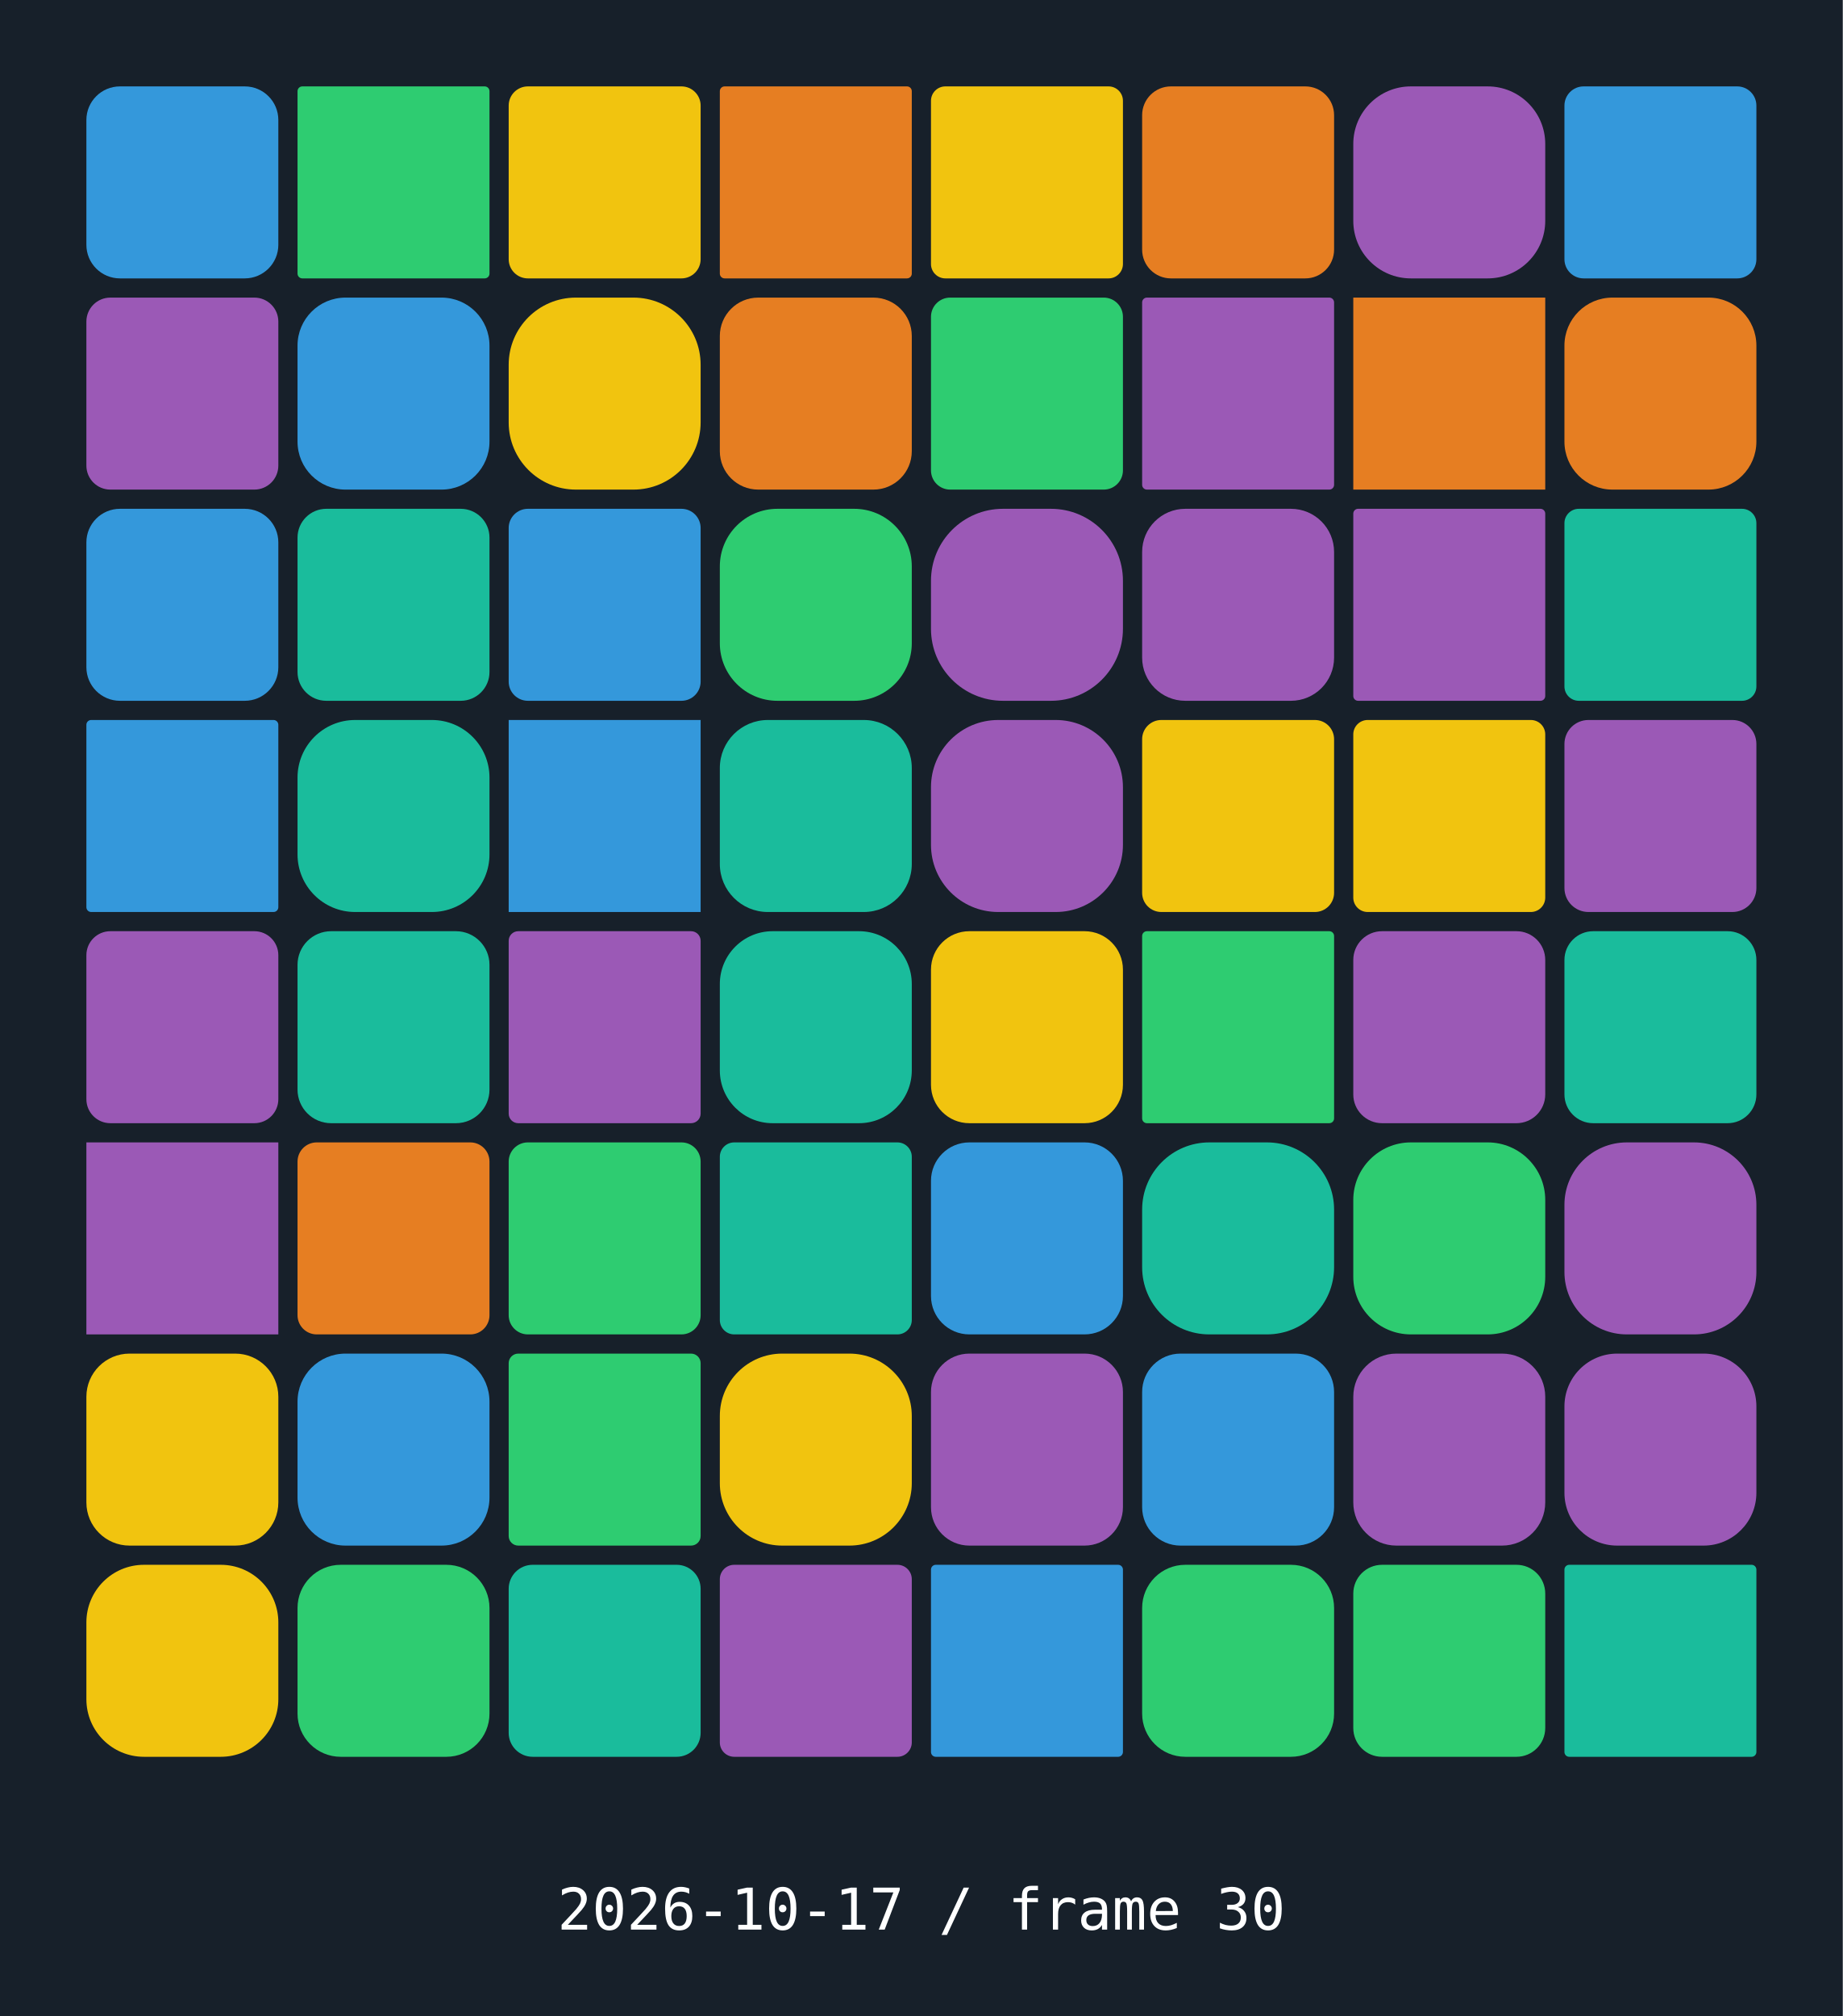
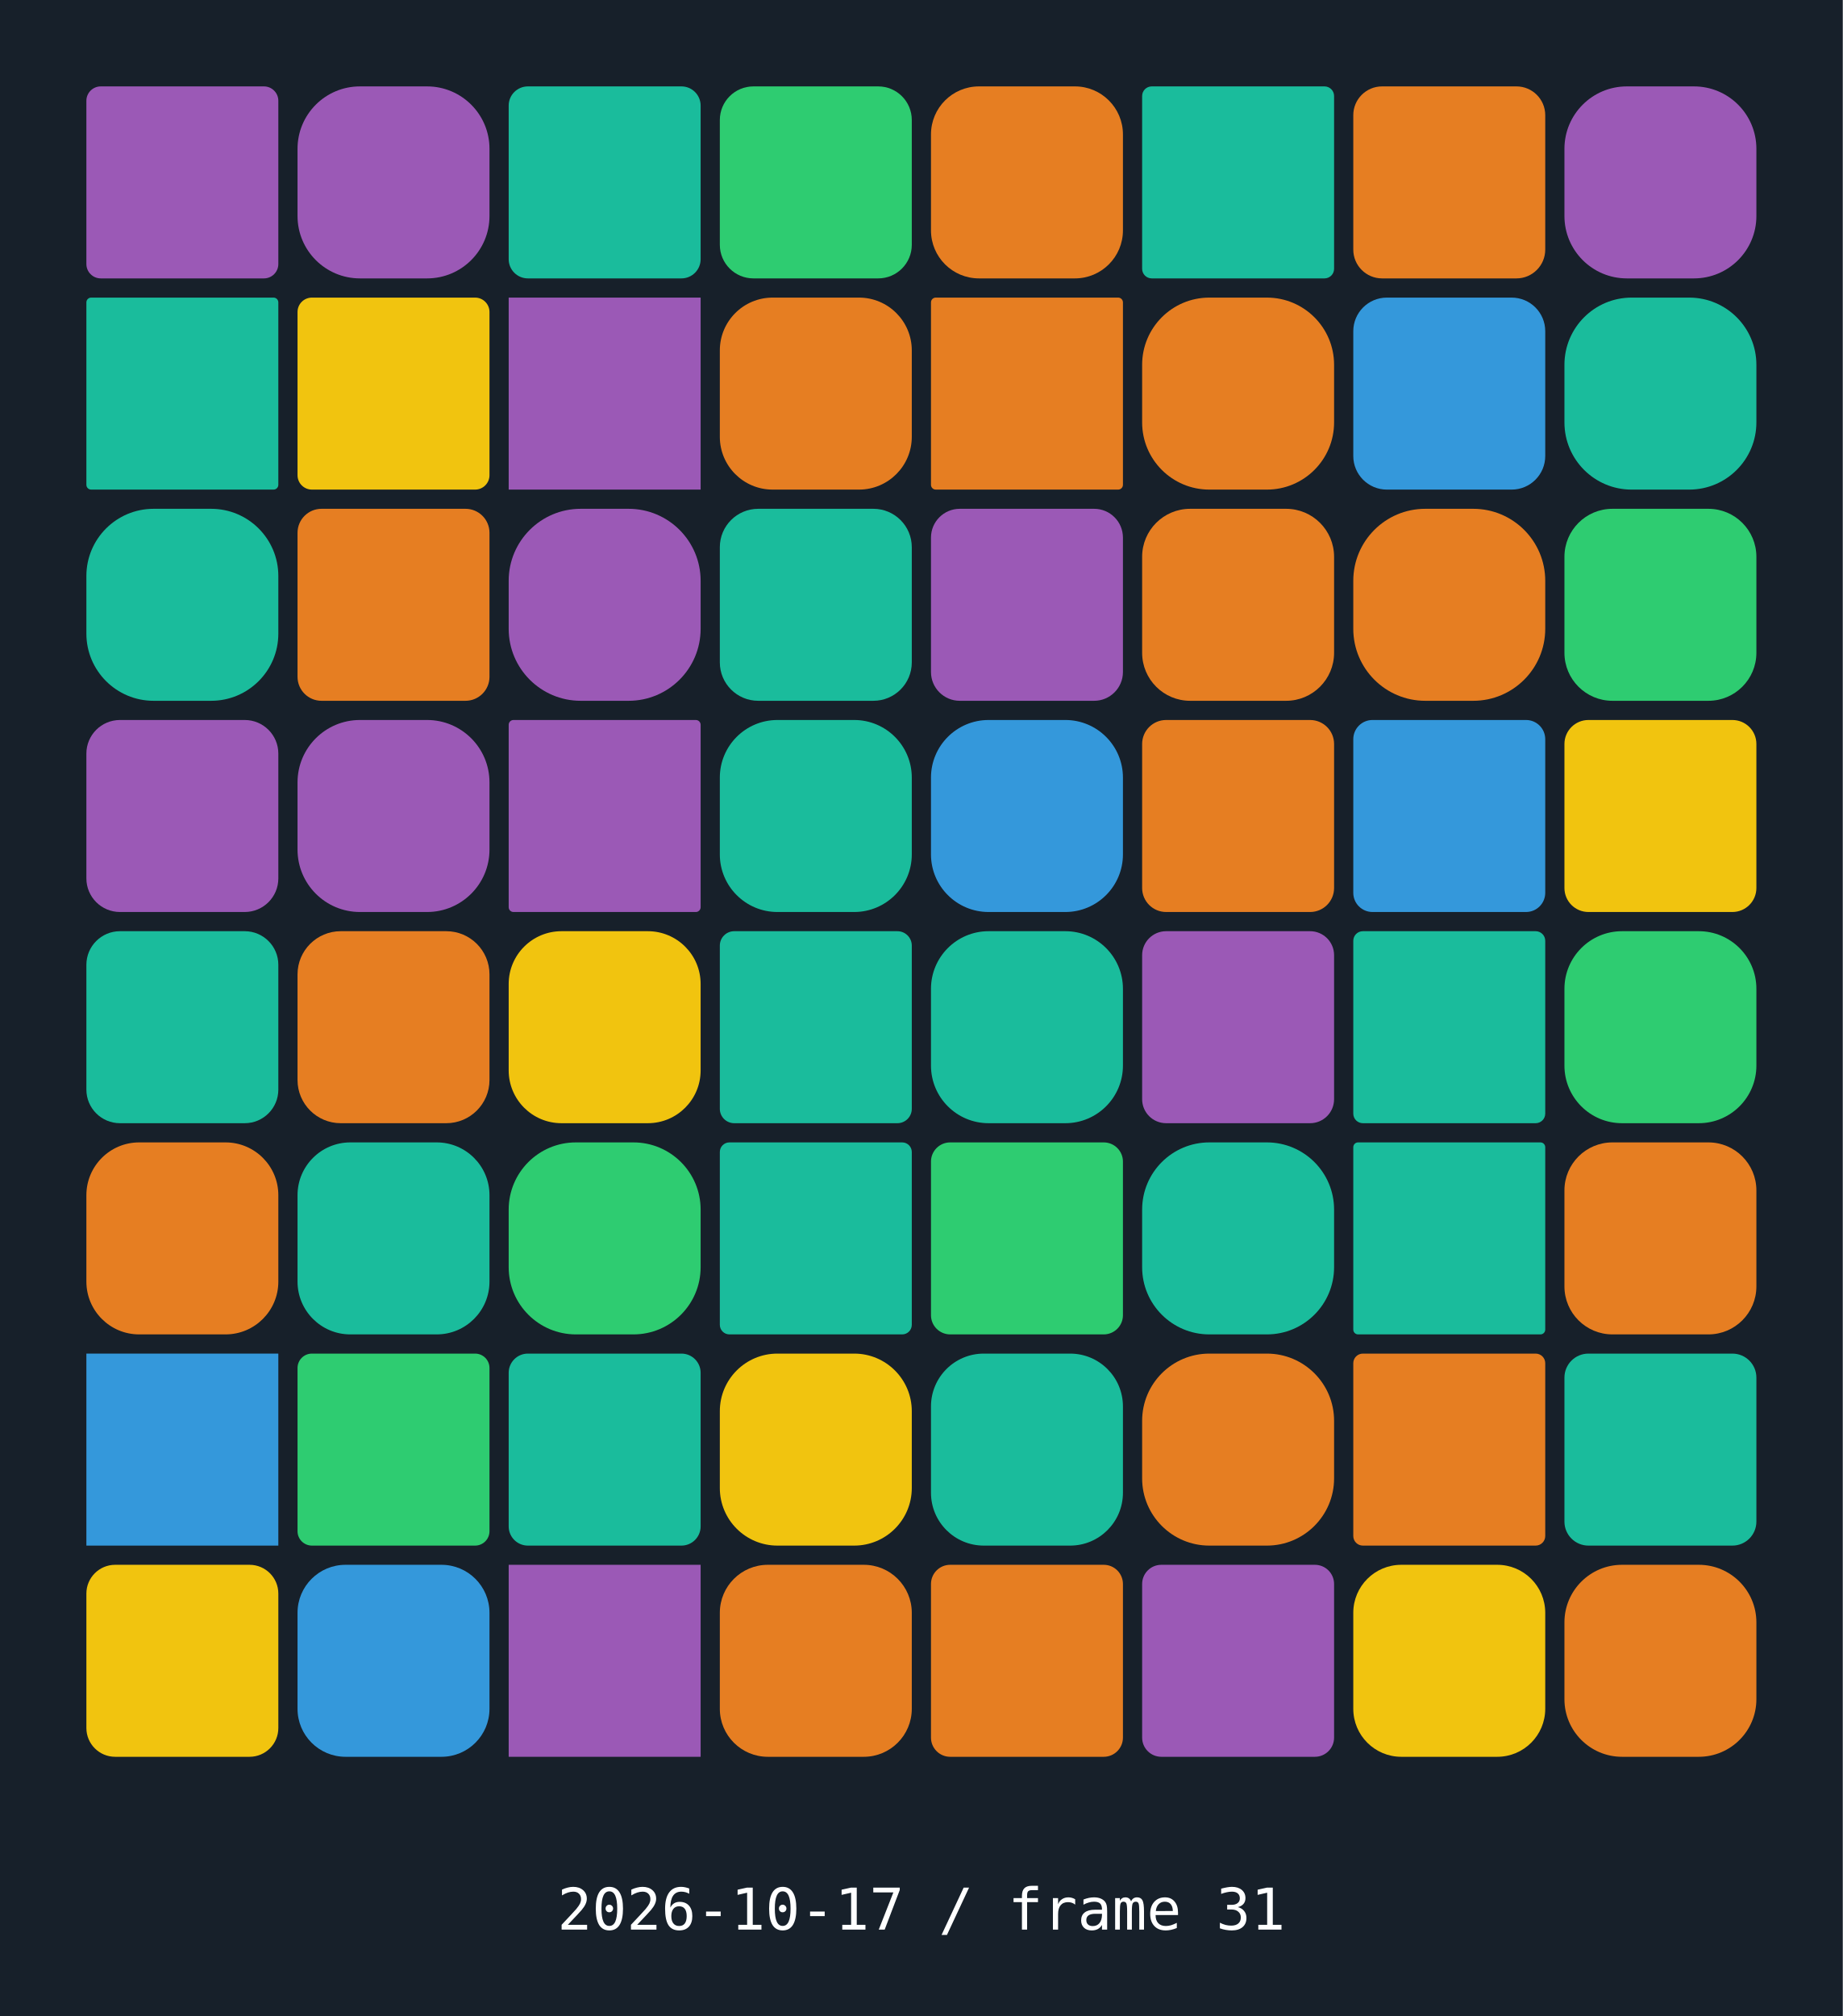
<svg xmlns="http://www.w3.org/2000/svg" width="384" height="420" viewBox="0 0 384 420">
  <rect width="384" height="420" fill="#17202a" />
-   <rect x="18" y="18" width="40" height="40" rx="7" fill="#3498db" />
-   <rect x="62" y="18" width="40" height="40" rx="1" fill="#2ecc71" />
-   <rect x="106" y="18" width="40" height="40" rx="4" fill="#f1c40f" />
-   <rect x="150" y="18" width="40" height="40" rx="1" fill="#e67e22" />
-   <rect x="194" y="18" width="40" height="40" rx="3" fill="#f1c40f" />
-   <rect x="238" y="18" width="40" height="40" rx="6" fill="#e67e22" />
-   <rect x="282" y="18" width="40" height="40" rx="12" fill="#9b59b6" />
-   <rect x="326" y="18" width="40" height="40" rx="4" fill="#3498db" />
-   <rect x="18" y="62" width="40" height="40" rx="5" fill="#9b59b6" />
-   <rect x="62" y="62" width="40" height="40" rx="10" fill="#3498db" />
-   <rect x="106" y="62" width="40" height="40" rx="14" fill="#f1c40f" />
-   <rect x="150" y="62" width="40" height="40" rx="8" fill="#e67e22" />
-   <rect x="194" y="62" width="40" height="40" rx="4" fill="#2ecc71" />
-   <rect x="238" y="62" width="40" height="40" rx="1" fill="#9b59b6" />
-   <rect x="282" y="62" width="40" height="40" rx="0" fill="#e67e22" />
-   <rect x="326" y="62" width="40" height="40" rx="10" fill="#e67e22" />
-   <rect x="18" y="106" width="40" height="40" rx="7" fill="#3498db" />
-   <rect x="62" y="106" width="40" height="40" rx="6" fill="#1abc9c" />
-   <rect x="106" y="106" width="40" height="40" rx="4" fill="#3498db" />
-   <rect x="150" y="106" width="40" height="40" rx="12" fill="#2ecc71" />
-   <rect x="194" y="106" width="40" height="40" rx="15" fill="#9b59b6" />
-   <rect x="238" y="106" width="40" height="40" rx="9" fill="#9b59b6" />
-   <rect x="282" y="106" width="40" height="40" rx="1" fill="#9b59b6" />
-   <rect x="326" y="106" width="40" height="40" rx="3" fill="#1abc9c" />
-   <rect x="18" y="150" width="40" height="40" rx="1" fill="#3498db" />
-   <rect x="62" y="150" width="40" height="40" rx="12" fill="#1abc9c" />
-   <rect x="106" y="150" width="40" height="40" rx="0" fill="#3498db" />
-   <rect x="150" y="150" width="40" height="40" rx="10" fill="#1abc9c" />
-   <rect x="194" y="150" width="40" height="40" rx="14" fill="#9b59b6" />
-   <rect x="238" y="150" width="40" height="40" rx="4" fill="#f1c40f" />
-   <rect x="282" y="150" width="40" height="40" rx="3" fill="#f1c40f" />
-   <rect x="326" y="150" width="40" height="40" rx="5" fill="#9b59b6" />
-   <rect x="18" y="194" width="40" height="40" rx="5" fill="#9b59b6" />
-   <rect x="62" y="194" width="40" height="40" rx="7" fill="#1abc9c" />
-   <rect x="106" y="194" width="40" height="40" rx="2" fill="#9b59b6" />
-   <rect x="150" y="194" width="40" height="40" rx="11" fill="#1abc9c" />
-   <rect x="194" y="194" width="40" height="40" rx="8" fill="#f1c40f" />
-   <rect x="238" y="194" width="40" height="40" rx="1" fill="#2ecc71" />
-   <rect x="282" y="194" width="40" height="40" rx="6" fill="#9b59b6" />
-   <rect x="326" y="194" width="40" height="40" rx="6" fill="#1abc9c" />
-   <rect x="18" y="238" width="40" height="40" rx="0" fill="#9b59b6" />
-   <rect x="62" y="238" width="40" height="40" rx="4" fill="#e67e22" />
-   <rect x="106" y="238" width="40" height="40" rx="4" fill="#2ecc71" />
-   <rect x="150" y="238" width="40" height="40" rx="3" fill="#1abc9c" />
-   <rect x="194" y="238" width="40" height="40" rx="8" fill="#3498db" />
+   <rect x="18" y="18" width="40" height="40" rx="3" fill="#9b59b6" />
+   <rect x="62" y="18" width="40" height="40" rx="13" fill="#9b59b6" />
+   <rect x="106" y="18" width="40" height="40" rx="4" fill="#1abc9c" />
+   <rect x="150" y="18" width="40" height="40" rx="7" fill="#2ecc71" />
+   <rect x="194" y="18" width="40" height="40" rx="10" fill="#e67e22" />
+   <rect x="238" y="18" width="40" height="40" rx="2" fill="#1abc9c" />
+   <rect x="282" y="18" width="40" height="40" rx="6" fill="#e67e22" />
+   <rect x="326" y="18" width="40" height="40" rx="13" fill="#9b59b6" />
+   <rect x="18" y="62" width="40" height="40" rx="1" fill="#1abc9c" />
+   <rect x="62" y="62" width="40" height="40" rx="3" fill="#f1c40f" />
+   <rect x="106" y="62" width="40" height="40" rx="0" fill="#9b59b6" />
+   <rect x="150" y="62" width="40" height="40" rx="11" fill="#e67e22" />
+   <rect x="194" y="62" width="40" height="40" rx="1" fill="#e67e22" />
+   <rect x="238" y="62" width="40" height="40" rx="14" fill="#e67e22" />
+   <rect x="282" y="62" width="40" height="40" rx="7" fill="#3498db" />
+   <rect x="326" y="62" width="40" height="40" rx="14" fill="#1abc9c" />
+   <rect x="18" y="106" width="40" height="40" rx="14" fill="#1abc9c" />
+   <rect x="62" y="106" width="40" height="40" rx="5" fill="#e67e22" />
+   <rect x="106" y="106" width="40" height="40" rx="15" fill="#9b59b6" />
+   <rect x="150" y="106" width="40" height="40" rx="8" fill="#1abc9c" />
+   <rect x="194" y="106" width="40" height="40" rx="6" fill="#9b59b6" />
+   <rect x="238" y="106" width="40" height="40" rx="10" fill="#e67e22" />
+   <rect x="282" y="106" width="40" height="40" rx="15" fill="#e67e22" />
+   <rect x="326" y="106" width="40" height="40" rx="10" fill="#2ecc71" />
+   <rect x="18" y="150" width="40" height="40" rx="7" fill="#9b59b6" />
+   <rect x="62" y="150" width="40" height="40" rx="13" fill="#9b59b6" />
+   <rect x="106" y="150" width="40" height="40" rx="1" fill="#9b59b6" />
+   <rect x="150" y="150" width="40" height="40" rx="12" fill="#1abc9c" />
+   <rect x="194" y="150" width="40" height="40" rx="12" fill="#3498db" />
+   <rect x="238" y="150" width="40" height="40" rx="5" fill="#e67e22" />
+   <rect x="282" y="150" width="40" height="40" rx="4" fill="#3498db" />
+   <rect x="326" y="150" width="40" height="40" rx="5" fill="#f1c40f" />
+   <rect x="18" y="194" width="40" height="40" rx="7" fill="#1abc9c" />
+   <rect x="62" y="194" width="40" height="40" rx="9" fill="#e67e22" />
+   <rect x="106" y="194" width="40" height="40" rx="11" fill="#f1c40f" />
+   <rect x="150" y="194" width="40" height="40" rx="3" fill="#1abc9c" />
+   <rect x="194" y="194" width="40" height="40" rx="12" fill="#1abc9c" />
+   <rect x="238" y="194" width="40" height="40" rx="5" fill="#9b59b6" />
+   <rect x="282" y="194" width="40" height="40" rx="2" fill="#1abc9c" />
+   <rect x="326" y="194" width="40" height="40" rx="12" fill="#2ecc71" />
+   <rect x="18" y="238" width="40" height="40" rx="11" fill="#e67e22" />
+   <rect x="62" y="238" width="40" height="40" rx="11" fill="#1abc9c" />
+   <rect x="106" y="238" width="40" height="40" rx="14" fill="#2ecc71" />
+   <rect x="150" y="238" width="40" height="40" rx="2" fill="#1abc9c" />
+   <rect x="194" y="238" width="40" height="40" rx="4" fill="#2ecc71" />
  <rect x="238" y="238" width="40" height="40" rx="14" fill="#1abc9c" />
-   <rect x="282" y="238" width="40" height="40" rx="12" fill="#2ecc71" />
-   <rect x="326" y="238" width="40" height="40" rx="13" fill="#9b59b6" />
-   <rect x="18" y="282" width="40" height="40" rx="9" fill="#f1c40f" />
-   <rect x="62" y="282" width="40" height="40" rx="10" fill="#3498db" />
-   <rect x="106" y="282" width="40" height="40" rx="2" fill="#2ecc71" />
-   <rect x="150" y="282" width="40" height="40" rx="13" fill="#f1c40f" />
-   <rect x="194" y="282" width="40" height="40" rx="8" fill="#9b59b6" />
-   <rect x="238" y="282" width="40" height="40" rx="8" fill="#3498db" />
-   <rect x="282" y="282" width="40" height="40" rx="9" fill="#9b59b6" />
-   <rect x="326" y="282" width="40" height="40" rx="11" fill="#9b59b6" />
-   <rect x="18" y="326" width="40" height="40" rx="12" fill="#f1c40f" />
-   <rect x="62" y="326" width="40" height="40" rx="9" fill="#2ecc71" />
-   <rect x="106" y="326" width="40" height="40" rx="5" fill="#1abc9c" />
-   <rect x="150" y="326" width="40" height="40" rx="3" fill="#9b59b6" />
-   <rect x="194" y="326" width="40" height="40" rx="1" fill="#3498db" />
-   <rect x="238" y="326" width="40" height="40" rx="9" fill="#2ecc71" />
-   <rect x="282" y="326" width="40" height="40" rx="6" fill="#2ecc71" />
-   <rect x="326" y="326" width="40" height="40" rx="1" fill="#1abc9c" />
-   <text x="192" y="402" text-anchor="middle" fill="#ffffff" font-family="monospace">2026-10-17 / frame 30</text>
+   <rect x="282" y="238" width="40" height="40" rx="1" fill="#1abc9c" />
+   <rect x="326" y="238" width="40" height="40" rx="10" fill="#e67e22" />
+   <rect x="18" y="282" width="40" height="40" rx="0" fill="#3498db" />
+   <rect x="62" y="282" width="40" height="40" rx="3" fill="#2ecc71" />
+   <rect x="106" y="282" width="40" height="40" rx="4" fill="#1abc9c" />
+   <rect x="150" y="282" width="40" height="40" rx="12" fill="#f1c40f" />
+   <rect x="194" y="282" width="40" height="40" rx="11" fill="#1abc9c" />
+   <rect x="238" y="282" width="40" height="40" rx="14" fill="#e67e22" />
+   <rect x="282" y="282" width="40" height="40" rx="2" fill="#e67e22" />
+   <rect x="326" y="282" width="40" height="40" rx="5" fill="#1abc9c" />
+   <rect x="18" y="326" width="40" height="40" rx="6" fill="#f1c40f" />
+   <rect x="62" y="326" width="40" height="40" rx="10" fill="#3498db" />
+   <rect x="106" y="326" width="40" height="40" rx="0" fill="#9b59b6" />
+   <rect x="150" y="326" width="40" height="40" rx="10" fill="#e67e22" />
+   <rect x="194" y="326" width="40" height="40" rx="4" fill="#e67e22" />
+   <rect x="238" y="326" width="40" height="40" rx="4" fill="#9b59b6" />
+   <rect x="282" y="326" width="40" height="40" rx="10" fill="#f1c40f" />
+   <rect x="326" y="326" width="40" height="40" rx="12" fill="#e67e22" />
+   <text x="192" y="402" text-anchor="middle" fill="#ffffff" font-family="monospace">2026-10-17 / frame 31</text>
</svg>
